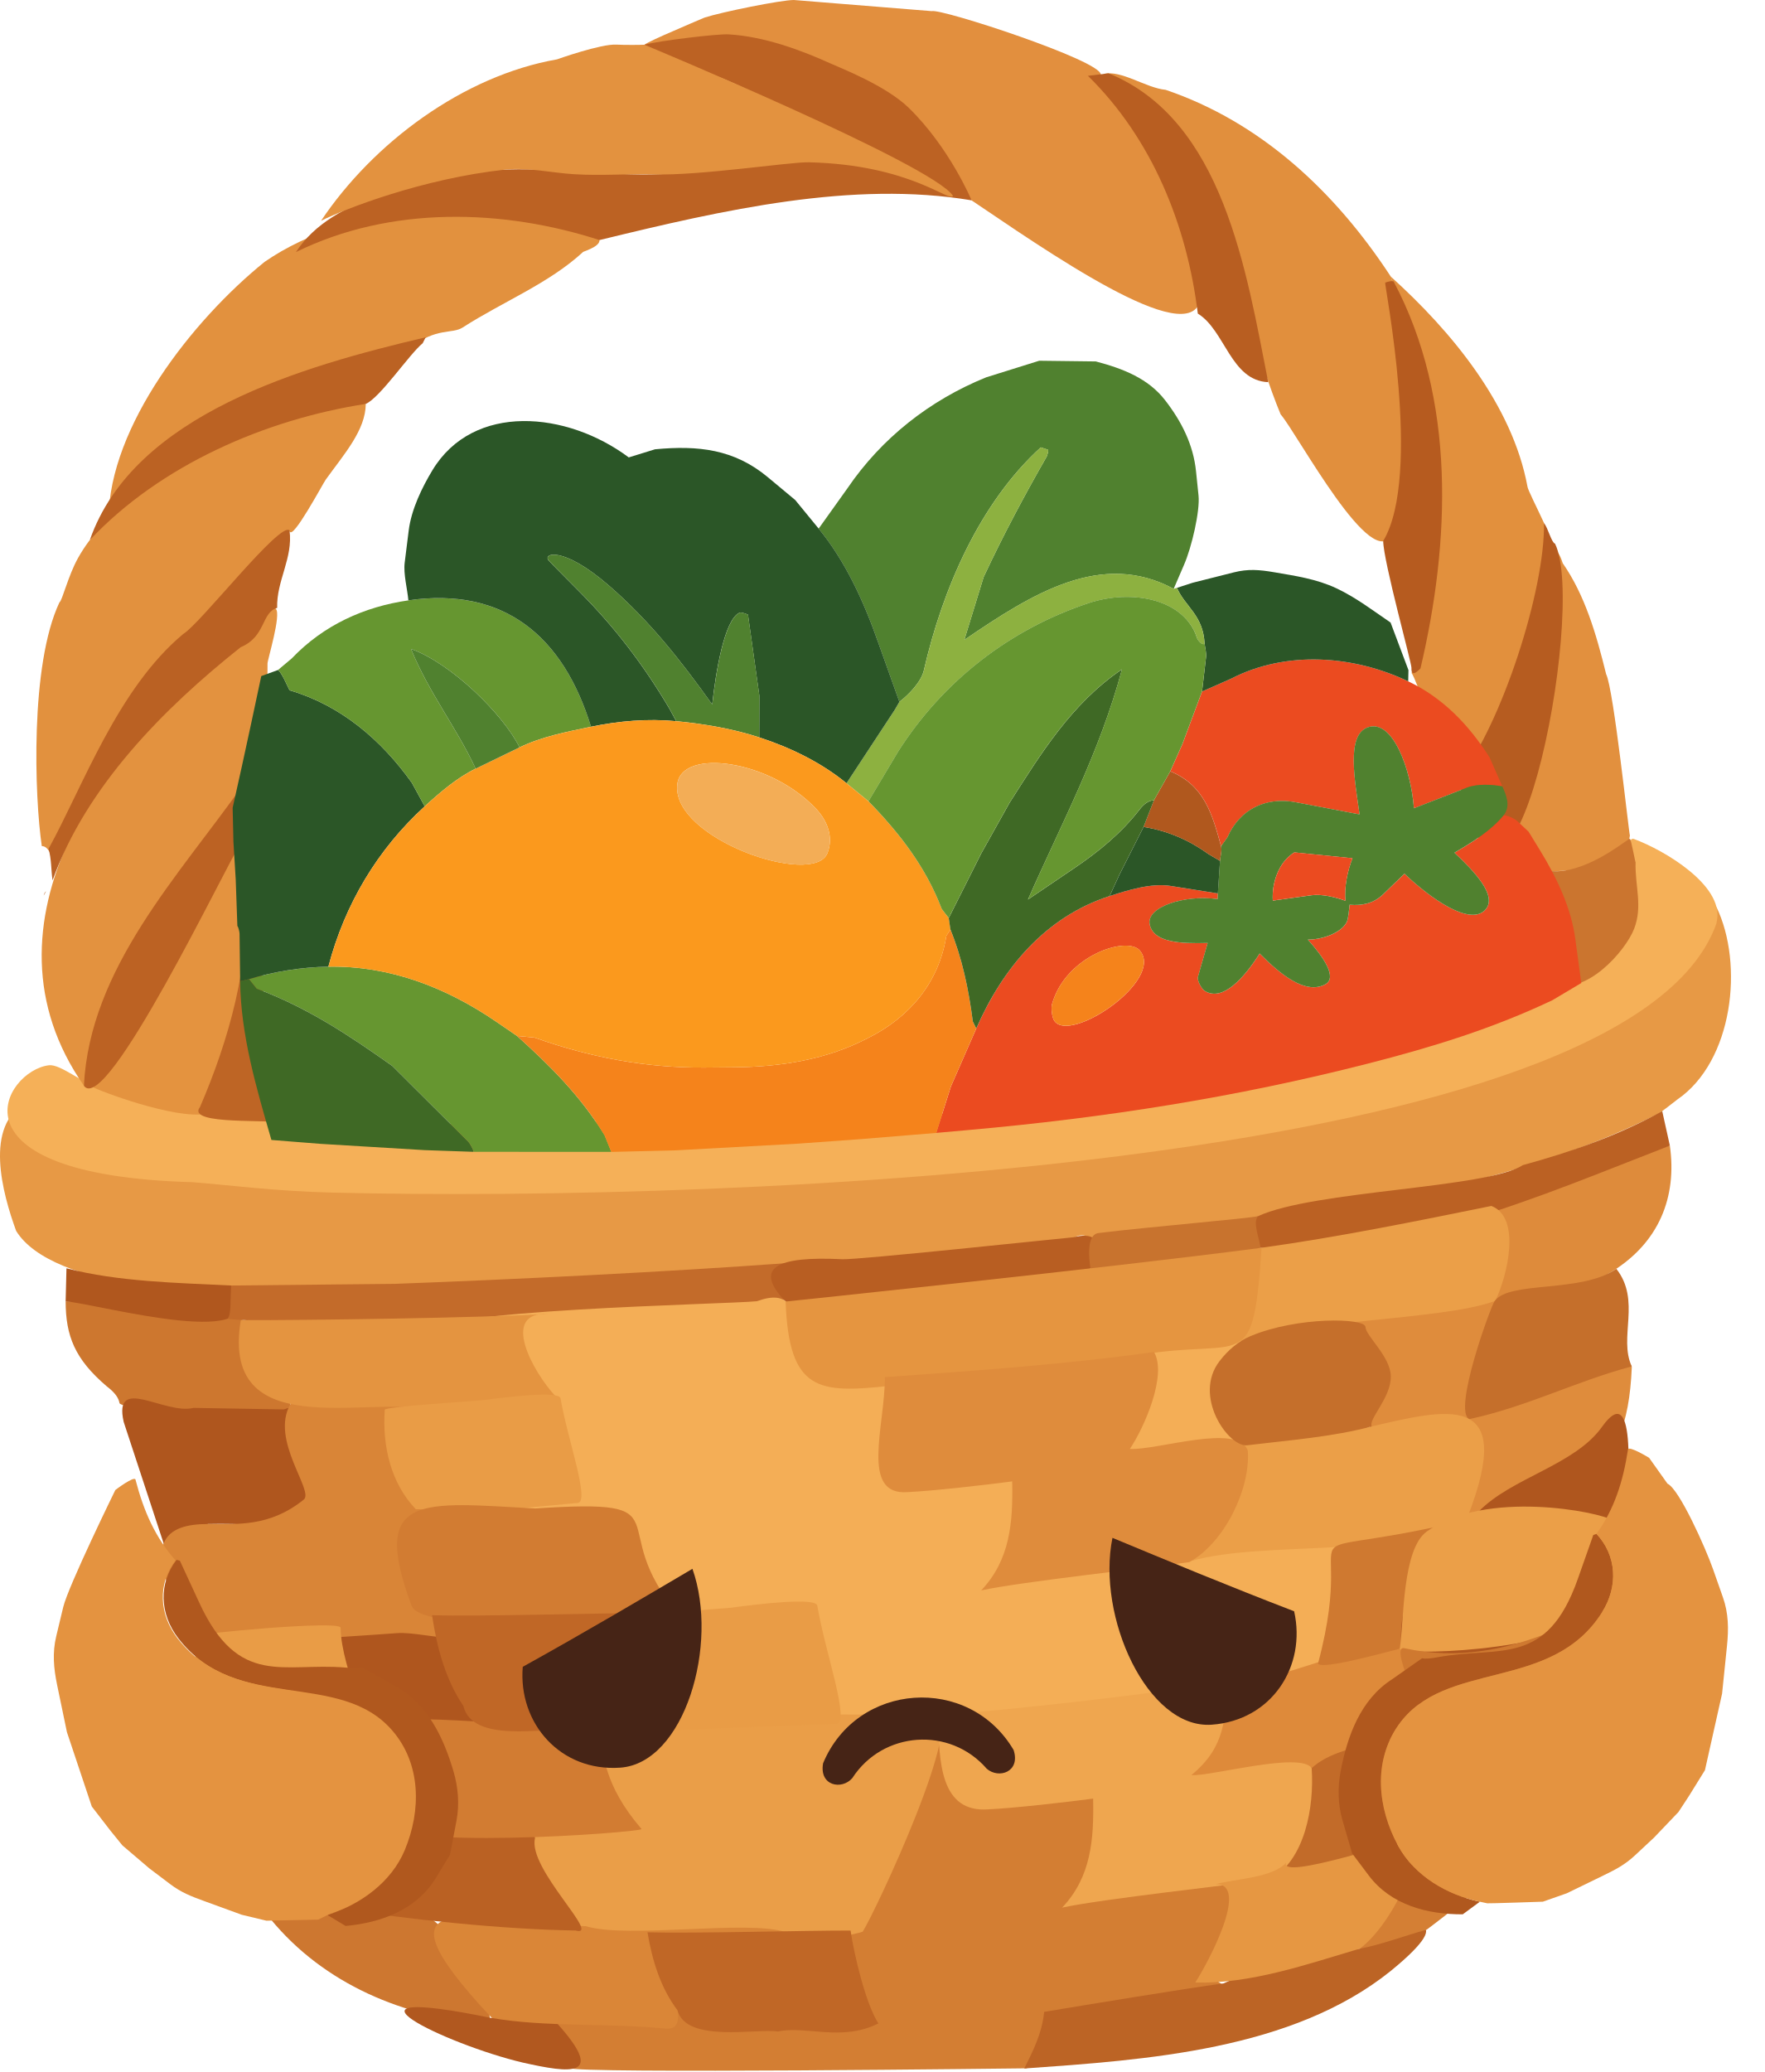
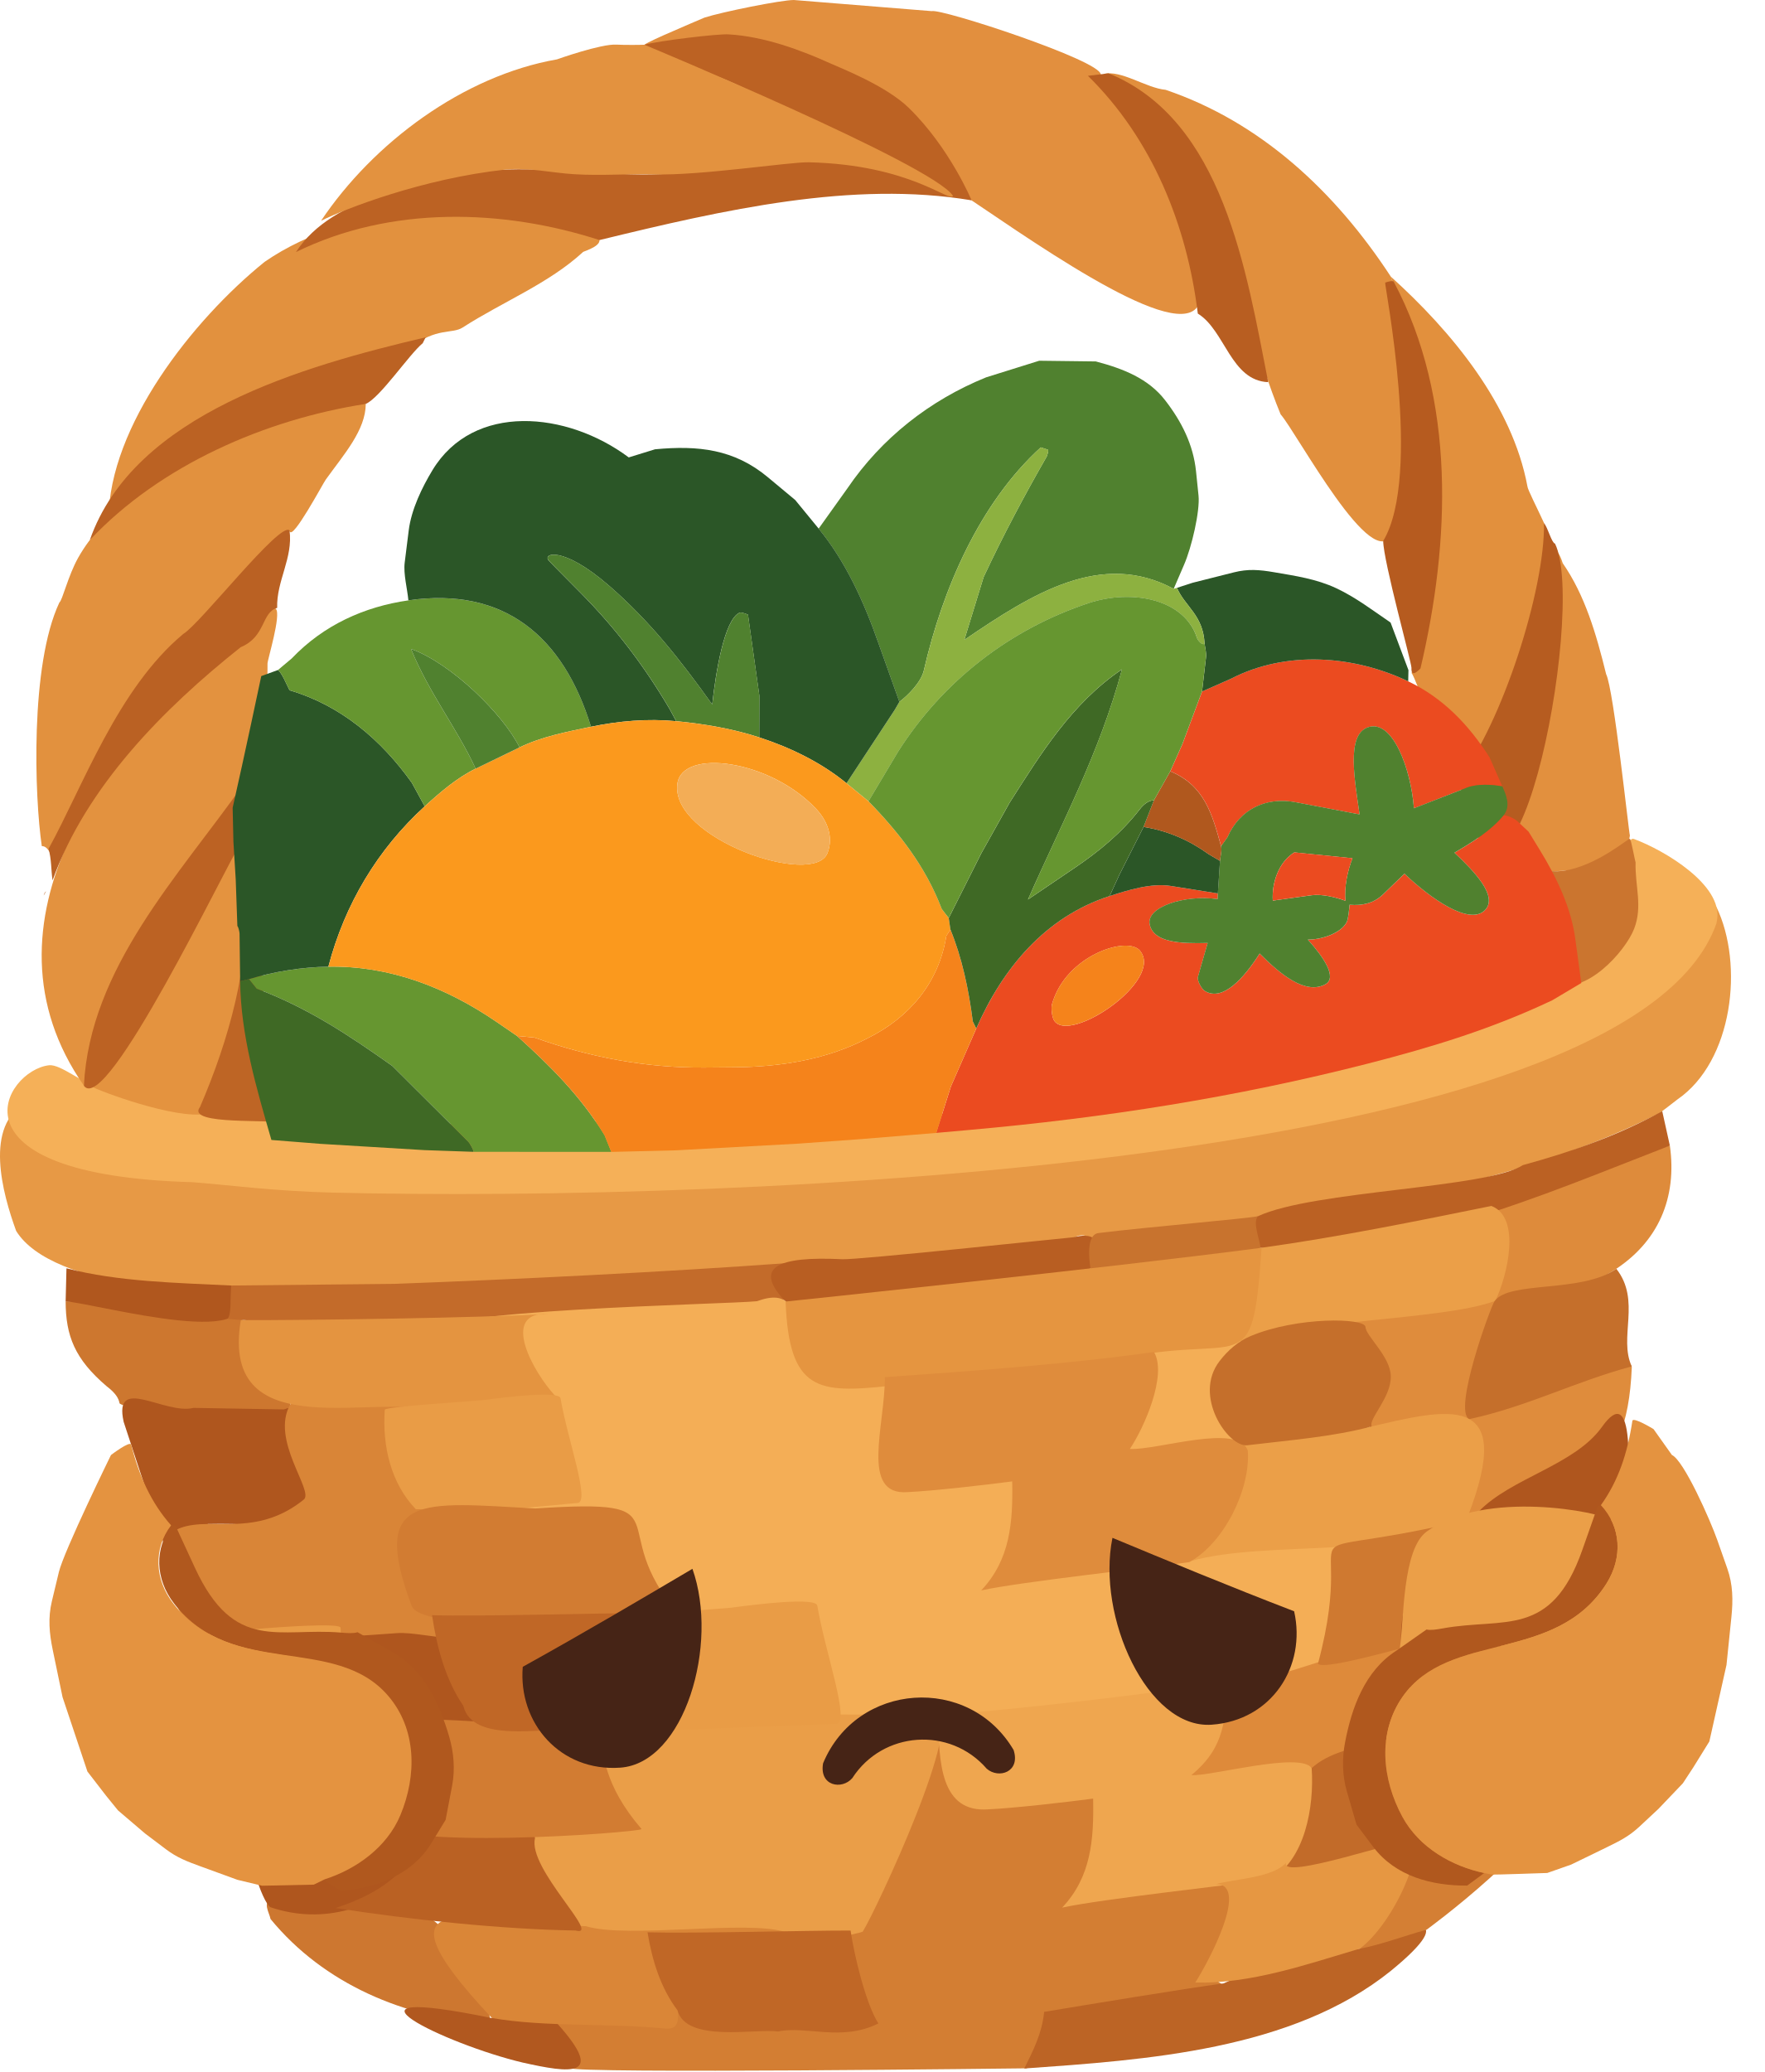
<svg xmlns="http://www.w3.org/2000/svg" width="534" height="627" viewBox="0 0 534 627" fill="none">
  <g id="cesto">
    <g id="corpo">
      <path d="M519.51 274.461C527.873 291.803 524.535 321.143 507.693 332.701C507.693 332.701 502.015 337.133 502.043 336.969C448.676 363.778 386.763 368.094 330.057 375.547C329.626 372.89 324.216 373.389 324.274 376.4C296.382 377.59 264.873 386.021 238.65 382.443C194.088 387.728 26.303 407.208 4.885 372.477C0.751 361.14 -4.956 340.518 8.012 333.593C30.159 377.292 202.634 355.213 250.716 355.05C339.227 343.357 461.02 342.916 519.49 274.461" fill="#E79945" />
      <path d="M519.5 279.449C493.632 352.834 223.994 363.883 100.618 360.891C82.989 360.459 68.717 358.531 58.185 357.735C-17.895 355.587 1.317 323.877 14.841 322.352C18.352 321.959 25.229 328.021 28.874 328.404C33.957 328.941 41.448 330.083 49.217 331.464C65.187 334.303 99.103 340.422 118.631 340.298C172.44 339.952 267.598 337.727 290.828 336.902C331.87 330.764 381.593 324.433 423.978 313.019C442.528 307.389 465.433 298.786 478.544 290.575C496.03 283.535 489.977 252.19 494.581 253.897C503.847 257.331 521.428 267.815 519.701 278.298" fill="#F5B058" />
      <path d="M286.004 518.845C315.709 522.777 345.769 527.947 325.876 574.716L366.074 568.567C366.697 571.128 371.426 569.881 373.143 569.881C376.02 580.998 360.77 595.433 369.719 600.354L369.162 602.378L317.454 610.578L310.807 625.886C310.807 625.886 173.505 627.584 172.334 625.79C169.006 624.352 172.21 619.009 169.275 614.77C167.155 616.631 166.637 614.894 167.999 612.401C176.746 607.595 191.968 613.494 202.692 611.614C202.883 607.01 207.305 607.269 209.78 611.902C226.507 613.427 246.122 614.559 262.6 611.259C258.888 603.567 256.481 595.376 255.368 586.695C250.688 584.269 277.966 513.263 285.994 518.845H286.004Z" fill="#D37E33" />
      <path d="M479.83 530.987C476.722 534.172 474.42 539.965 471.466 542.756C457.999 548.943 440.562 558.908 425.484 557.431C427.584 560.97 392.326 566.265 391.501 567.282C388.278 567.138 386.705 566.418 389.247 563.685C404.047 513.329 385.602 538.344 436.955 520.043C456.225 520.225 444.235 533.001 479.83 530.978V530.987Z" fill="#C26B29" />
      <path d="M421.014 596.353C391.108 620.447 346.958 623.315 310.011 625.943C312.706 620.486 315.335 615.479 316.035 608.803C327.909 606.827 358.842 601.715 370.304 600.19C382.331 594.704 398.014 590.292 411.538 589.668C426.836 580.604 442.749 578.638 421.004 596.353H421.014Z" fill="#BC6425" />
      <path d="M73.685 399.487C78.577 403.899 87.871 424.933 87.871 424.933C89.665 436.482 36.508 426.458 36.173 424.607C35.914 423.197 35.089 421.634 32.288 419.495C22.601 411.237 19.896 404.225 19.867 393.799C35.501 393.54 72.793 398.672 73.685 399.487Z" fill="#CD772F" />
      <path d="M505.41 346.676C507.625 362.359 502.014 375.921 488.164 384.611C473.288 393.953 449.99 397.742 449.75 394.826C449.184 388.169 450.086 380.371 450.143 378.415C451.179 376.583 452.675 365.044 455.006 363.96C464.435 359.577 491.07 349.899 505.41 346.667V346.676Z" fill="#DE8B3B" />
      <path d="M101.558 577.391C111.869 577.516 126.17 574.849 133.585 583.367C133.095 594.896 152.202 607.777 147.492 612.419C122.324 610.578 98.01 600.372 81.877 580.7C81.474 578.619 79.21 575.482 82.529 574.504C85.483 575.128 101.223 573.142 101.558 577.391Z" fill="#CD7730" />
      <path d="M475.101 538.651C468.089 557.604 431.766 583.952 431.766 583.952C425.417 585.65 417.993 588.499 411.547 589.688C415.336 580.336 427.815 569.67 425.493 557.441C442.634 553.461 459.428 547.313 475.101 538.651Z" fill="#D47F34" />
      <path d="M69.964 389.004C84.677 410.029 29.497 394.5 19.867 393.8L20.117 383.796C35.808 387.892 53.62 388.189 69.954 389.004H69.964Z" fill="#B0571E" />
      <path d="M148.864 610.684C152.038 608.334 165.303 610.012 168.584 612.247C183.69 629.042 172.43 627.315 158.215 624.15C134.822 618.635 96.091 599.836 148.854 610.684H148.864Z" fill="#B1581F" />
      <path d="M238.66 382.194L239.878 383.882C237.461 391.498 245.029 388.055 247.446 391.834C250.141 395.891 238.919 395.824 237.595 393.359C213.031 397.08 183.317 400.754 158.177 397.963C132.088 402.787 68.516 399.516 68.909 399.037C70.002 397.685 69.666 394.088 69.954 389.004L119.408 388.505C155.894 387.163 202.519 384.851 238.65 382.185L238.66 382.194Z" fill="#C36B2A" />
      <path d="M505.41 346.676C465.557 362.1 424.774 380.419 381.449 377.638C379.137 374.597 376.298 370.089 380.778 368.017C397.611 360.229 450.134 359.606 460.934 352.566C475.417 348.614 489.891 343.588 503.099 336.241L505.41 346.676Z" fill="#BB6123" />
      <path d="M324.974 374.396C335.467 371.71 332.618 381.388 328.35 386.03C299.134 387.479 265.593 399.756 238.257 394.356C227.418 383.479 235.235 380.074 254.956 381.052C259.512 381.282 318.624 374.99 324.983 374.396H324.974Z" fill="#B85E22" />
      <path d="M380.777 368.008C378.878 369.888 381.641 375.988 381.449 377.628C380.183 388.534 342.574 381.398 330.124 384.179C330.124 384.179 328.053 373.677 332.474 373.13C346.986 371.327 378.811 368.641 380.768 368.008H380.777Z" fill="#C8732E" />
      <path d="M85.953 426.488C91.372 424.464 92.792 427.514 90.212 435.648C98.029 475.328 105.107 460.231 62.866 461.18C66.338 505.887 116.032 477.227 137.028 491.586C141.872 494.895 148.24 504.419 149.353 513.215C159.376 524.206 139.052 524.139 131.292 524.561C145.689 555.849 114.085 588.077 81.838 577.133C79.268 575.397 74.299 560.453 74.29 549.173C74.654 542.498 51.126 471.961 37.429 430.267C34.226 415.87 49.85 428.214 58.569 426.037L85.943 426.498L85.953 426.488Z" fill="#AF561E" />
      <path d="M229.116 393.751C248.319 386.721 234.977 416.052 250.093 418.095C292.411 417.606 361.326 397.55 401.965 396.293C406.972 386.165 406.713 454.341 403.797 502.27C403.27 511.123 274.436 522.009 227.15 523.026C220.388 522.163 169.956 516.801 148.25 489.974C123.37 459.233 127.523 406.393 130.698 403.583C126.487 396.312 220.158 394.711 229.116 393.751Z" fill="#F4AE56" />
      <path d="M282.656 518.528C293.312 518.193 264.797 578.84 261.104 584.547C260.826 584.988 199.996 599.183 175.969 584.345C153.007 570.159 155.703 527.727 168.047 523.746C191.009 516.332 263.281 519.814 282.656 518.528Z" fill="#EA9E48" />
      <path d="M371.953 509.032C376.03 515.996 370.802 528.005 366.467 534.45C374.792 534.901 394.302 526.47 396.997 535.035C397.802 546.746 394.992 562.899 384.451 568.701C373.852 570.255 333.453 574.629 321.473 577.257C330.268 567.963 331.103 556.626 330.853 544.272C323.142 545.298 306.846 547.168 299.173 547.514C284.718 548.607 284.085 533.548 283.989 518.988C309.733 517.185 346.689 512.658 371.953 509.032Z" fill="#EFA64F" />
      <path d="M177.37 582.887C190.079 586.753 226.392 580.835 237.806 584.691C239.974 588.412 198.913 586.014 198.28 586.695C199.546 593.285 201.627 599.749 205.32 605.379C204.706 608.756 206.874 614.28 201.387 613.868C184.66 612.142 165.189 613.504 148.874 610.664C109.241 568.51 144.759 581.813 177.37 582.878V582.887Z" fill="#DA8637" />
      <path d="M205.042 608.305C199.996 601.649 197.397 593.323 195.978 584.729C209.809 585.122 244.156 584.154 257.44 584.192C258.466 591.299 261.977 606.253 265.852 612.305C254.802 617.878 243.887 612.919 235.523 614.741C228.675 613.782 207.718 618.261 205.042 608.315V608.305Z" fill="#C06726" />
      <path d="M425.484 557.431C432.764 557.086 422.088 581.976 411.538 589.678C395.529 594.416 378.581 600.373 361.767 599.931C365.69 593.831 378.313 570.294 368.078 570.121C373.661 568.577 385.199 568.241 389.247 563.695C387.453 569.171 424.246 556.415 425.484 557.431Z" fill="#E69742" />
      <path d="M434.384 502.472C436.063 508.706 438.47 514.989 442.393 520.12C428.994 527.832 406.943 525.885 396.997 535.045C393.62 529.913 365.767 537.711 360.597 537.145C371.301 528.35 370.428 519.88 371.953 509.032C385.794 511.43 435.075 484.679 434.375 502.462L434.384 502.472Z" fill="#DE8A3A" />
      <path d="M132.29 427.639C130.045 437.201 128.798 451.138 134.822 459.032C137.316 460.902 150.178 487.413 150.178 487.413C148.413 501.292 129.355 493.542 120.185 494.194C103.323 495.393 60.737 498.511 58.684 495.154C40.518 465.516 51.059 461.247 62.876 461.171C71.575 461.113 81.445 462.235 91.938 453.785C95.17 451.186 81.656 435.763 87.881 424.924C88.399 424.013 138.045 421.308 132.299 427.639H132.29Z" fill="#D98537" />
      <path d="M165.898 397.588C151.108 396.898 161.448 415.352 168.076 422.44C156.345 425.95 142.466 421.538 132.29 427.638C117.068 420.215 66.223 439.436 72.88 399.487C94.019 399.526 145.555 398.806 165.908 397.588H165.898Z" fill="#E49440" />
      <path d="M443.823 425.557C457.241 425.461 493.027 408.206 493.891 413.683C492.461 449.718 475.619 451.138 445.751 460.883C439.411 455.905 455.563 434.871 440.331 428.962C386.015 442.486 438.758 419.591 409.034 402.749C401.188 395.21 455.448 389.464 453.846 394.279C453.846 394.279 451.486 419.438 443.823 425.567V425.557Z" fill="#DF8C3C" />
      <path d="M451.39 364.929C460.474 368.401 456.273 386.002 452.58 393.646C436.054 399.794 390.312 399.228 377.497 406.767C367.887 405.185 377.986 379.364 381.833 377.58C404.872 374.386 428.38 369.6 451.39 364.929Z" fill="#EB9F48" />
      <path d="M161.927 556.251C159.635 565.459 182.386 586.378 174.195 584.182C152.096 583.846 123.513 580.844 101.568 577.382C117.356 572.193 125.537 564.778 131.014 549.777C139.474 552.405 160.163 546.871 161.937 556.251H161.927Z" fill="#BA6123" />
      <path d="M381.842 377.581C378.984 419.716 376.586 402.394 336.321 411.698C328.475 412.494 275.846 419.333 269.334 419.352C247.733 421.702 238.784 421.078 237.777 393.857C237.777 393.857 334.94 383.748 381.842 377.581Z" fill="#E59540" />
      <path d="M212.782 519.986C212.782 519.986 148.653 526.058 147.569 520.466C141.181 513.32 134.131 498.117 138.889 490.665L180.621 487.576C191.623 484.689 238.478 519.603 212.782 519.986Z" fill="#F2AA54" />
      <path d="M174.732 454.821L141.239 457.909C141.239 457.909 141.574 457.928 139.263 456.854L125.854 456.701C118.286 448.817 115.687 437.594 116.454 426.574C116.943 425.624 143.665 423.965 146.178 423.687C153.602 422.708 169.265 420.809 169.658 423.14C171.807 435.782 178.799 454.715 174.742 454.83L174.732 454.821Z" fill="#E99C46" />
      <path d="M150.696 521.291C197.521 518.221 170.56 526.058 194.193 553.489C193.282 554.554 116.809 560.328 113.231 550.765C100.378 516.361 116.435 519.478 150.696 521.291Z" fill="#D27C32" />
      <path d="M444.11 459.243C422.884 472.124 383.712 465.928 360.597 472.335C377.152 453.766 373.257 437.816 375.147 437.365C380.537 436.885 409.12 431.197 414.002 431.917C437.924 426.363 459.265 420.416 444.11 459.253V459.243Z" fill="#EB9F48" />
      <path d="M455.822 457.008C438.758 465.046 431.872 484.066 434.385 502.472C433.991 501.014 432.86 499.729 433.445 496.573C430.375 496.669 401.198 505.752 398.896 503.479C412.727 451.8 379.387 476.863 455.822 457.008Z" fill="#CF7930" />
      <path d="M410.482 427.418L410.693 421.5C410.789 423.159 412.842 425.768 410.482 427.418Z" fill="#EB9F48" />
      <path d="M425.522 484.584C416.372 517.789 450.594 546.036 480.645 530.028C482.908 527.899 504.173 404.676 484.894 431.744C476.559 443.455 457.443 447.129 447.487 457.459C431.651 473.879 423.019 484.852 425.522 484.584Z" fill="#AF561E" />
      <path d="M493.881 413.472C476.703 418.076 462.239 425.663 444.715 429.432C439.612 427.063 451.141 395.449 452.359 393.732C456.762 387.479 478.784 391.373 489.2 383.939C496.787 393.598 489.795 404.734 493.881 413.481V413.472Z" fill="#C56F2B" />
      <path d="M349.269 409.108C353.346 416.071 346.305 432.012 341.97 438.458C350.296 438.909 374.984 430.459 377.67 439.024C378.475 450.735 370.495 466.907 359.954 472.709C349.356 474.263 308.956 478.637 296.976 481.265C305.772 471.971 306.606 460.634 306.357 448.28C298.645 449.306 282.349 451.176 274.676 451.522C260.221 452.615 267.904 431.293 267.818 416.733C293.562 414.93 324.015 412.743 349.269 409.117V409.108Z" fill="#DF8C3C" />
      <g>
        <path d="M488.529 487.663C467.303 500.544 423.373 500.88 423.661 498.904C424.975 490.157 424.39 468.758 431.871 463.415C449.769 450.62 484.126 457.497 488.116 460.068C493.66 463.646 495.78 469.074 488.529 487.663Z" fill="#EB9F48" />
        <path d="M433.905 523.621C436.974 523.717 482.62 526.249 482.496 523.027C482.39 520.331 490.495 489.13 488.183 487.874C482.179 484.603 458.152 506.03 425.023 498.76C419.729 497.599 434.49 526.767 433.905 523.621Z" fill="#CF7930" />
        <path d="M66.827 520.581C63.595 515.91 57.466 500.333 58.674 495.153C59.307 494.3 103.074 490.214 103.093 492.573C103.208 505.397 114.382 526.316 110.354 525.779" fill="#E99C46" />
        <path d="M415.153 431.648C403.241 434.842 390.206 435.801 377.497 437.346C371.876 438.027 360.875 422.507 369.152 411.832C371.665 408.59 374.763 405.885 378.494 404.312C392.661 398.366 413.158 398.778 413.273 401.54C413.389 404.303 420.784 410.393 420.947 416.398C421.119 422.901 414.098 429.375 415.163 431.648H415.153Z" fill="#C56F2B" />
        <path d="M162.052 456.471C208.878 453.402 181.916 461.238 205.55 488.67C204.638 489.734 128.165 495.509 124.587 485.946C111.735 451.541 127.791 454.658 162.052 456.471Z" fill="#D27C32" />
        <path d="M140.231 516.197C134.956 508.457 132.251 498.77 130.764 488.766C145.209 489.226 181.081 488.094 194.96 488.142C196.025 496.41 199.699 513.809 203.746 520.849C192.208 527.333 180.813 521.559 172.065 523.679C164.91 522.557 143.022 527.774 140.231 516.197Z" fill="#C06726" />
        <path d="M253.028 521.626L198.528 523.746C190.088 514.855 187.191 502.203 188.054 489.773C188.601 488.708 218.393 486.838 221.193 486.512C229.461 485.409 246.927 483.27 247.369 485.888C249.766 500.141 257.564 521.502 253.037 521.626H253.028Z" fill="#E99C46" />
      </g>
    </g>
    <g id="rosto">
      <g id="boca" transform="translate(277.0 518.0) rotate(-4.0) scale(1.7)">
        <path d="M-17 8C-10-6 10-6 17 8C18 12 14 13 12 11C6 3-6 3-12 11C-14 13-18 12-17 8Z" fill="#462416" />
      </g>
      <g id="olho-esq" transform="translate(185.0 496.0) rotate(-4.0) scale(1.3 1.3)">
        <path d="M-21 5C-6-2 8-9 20-15C25 3 15 30 0 30C-14 30-23 18-21 5Z" fill="#462416" />
      </g>
      <g id="olho-dir" transform="translate(364.0 483.0) rotate(-4.0) scale(-1.3 1.3)">
        <path d="M-21 5C-6-2 8-9 20-15C25 3 15 30 0 30C-14 30-23 18-21 5Z" fill="#462416" />
      </g>
    </g>
    <g id="alca">
      <path d="M333.146 22.521C340.474 32.151 369.421 83.686 362.285 93.009C354.362 103.368 308.927 70.421 289.092 57.29C263.646 37.474 196.371 15.001 195.325 13.562C194.193 13.812 197.099 12.316 201.109 10.551C206.432 8.201 213.204 5.333 213.204 5.333C218.527 3.606 236.434 0 240.271 0L281.975 3.367C284.968 2.523 333.127 18.329 333.146 22.511V22.521Z" fill="#E28F3E" />
      <path d="M180.161 70.805C183.633 73.442 179.317 75.15 176.516 76.214C166.08 85.835 152.249 91.244 140.039 99.1C136.788 101.191 132.069 98.965 124.137 105.277C88.082 110.485 54.761 132.545 32.864 156.927C33.065 129.054 58.204 96.903 80.092 79.236C106.651 60.906 148.058 59.429 180.161 70.805Z" fill="#E2913E" />
      <path d="M420.937 83.686C422.683 86.065 428.783 139.816 421.445 161.32C415.71 174.585 392.604 131.107 387.597 125.38C373.133 90.314 370.399 44.687 333.98 22.396C339.304 21.044 346.852 26.636 352.799 27.182C381.516 36.937 404.056 57.875 420.937 83.686Z" fill="#E18F3D" />
      <path d="M110.708 122.225C110.66 130.176 104.119 137.447 98.604 145.12C97.702 146.377 88.542 163.584 87.679 160.773C87.65 160.697 81.176 167.727 77.522 171.717C70.098 179.813 61.744 188.579 54.147 195.984C36.892 213.815 25.066 235.06 17.632 258.617C15.273 260.66 15.196 255.979 12.654 256.046C10.458 241.285 9.038 201.202 17.987 182.287C18.869 181.741 20.596 174.25 23.646 168.802C27.483 161.944 32.969 156.62 36.46 153.455C56.9 134.915 89.281 118.571 110.708 122.215V122.225Z" fill="#E2913E" />
      <path d="M294.06 60.618C258.13 54.585 219.16 63.448 181.446 72.646C152.278 63.218 118.247 62.163 89.569 76.281C100.618 59.17 128.645 54.902 148.058 51.622C178.194 48.782 217.376 62.815 240.587 35.796C225.078 24.9 208.005 18.502 188.985 15.989C190.769 14.08 193.052 14.071 195.037 13.534C199.507 12.325 217.155 10.205 220.493 10.397C231.322 11.021 242.573 15.222 251.1 19.087C254.553 20.651 268.182 25.907 275.136 32.717C287.49 44.812 294.051 60.599 294.051 60.599L294.06 60.618Z" fill="#BC6223" />
      <path d="M441.636 235.463C438.183 233.228 428.495 204.866 427.248 203.715C434.087 163.104 435.142 122.628 420.927 83.686C439.41 100.337 457.721 122.561 462.296 147.163C462.315 148.046 465.212 153.657 467.331 158.289C468.051 159.853 468.674 181.587 463.485 201.039C459.025 217.757 448.964 232.902 441.645 235.463H441.636Z" fill="#E2903D" />
      <path d="M493.315 252.814C491.665 267 449.021 266.156 450.661 256.89C461.49 243.683 465.154 146.165 472.981 170.422C479.676 180.072 483.1 191.706 486.121 204.002C488.404 208.462 493.056 252.689 493.315 252.814Z" fill="#E2903E" />
      <path d="M335.505 22.185C370.274 36.304 377.228 82.142 383.847 115.645C372.481 115.175 370.821 99.982 362.534 94.889C359.273 68.167 348.694 41.982 329.28 22.943L335.515 22.185H335.505Z" fill="#B85E21" />
      <path d="M470.65 164.504C480.606 184.695 456.426 306.162 441.626 235.463C454.498 219.186 467.638 178.489 467.312 158.289C468.549 159.776 469.557 164.159 470.64 164.504H470.65Z" fill="#B65C20" />
      <path d="M80.965 200.808C81.56 253.456 35.204 273.522 25.401 328.548C-8.783 279.545 31.952 224.183 72.745 192.703C73.656 191.994 81.579 182.182 83.497 184.234C85.185 186.037 80.955 199.629 80.965 200.808Z" fill="#E3923F" />
      <path d="M74.951 255.547C77.781 262.233 74.107 307.975 64.017 336.596C56.42 339.732 32.979 331.253 28.221 329.047C41.793 303.85 71.335 253.581 74.145 254.233C74.289 254.272 74.778 255.145 74.951 255.547Z" fill="#E4933F" />
      <path d="M72.774 255.317C68.544 261.628 32.144 338.025 25.392 328.558C27.195 292.897 54.099 265.072 73.618 237.419C76.255 239.836 76.85 253.427 73.148 254.866C73.119 254.876 73.004 254.962 72.774 255.317Z" fill="#BC6223" />
      <path d="M84.734 339.991C83.804 338.37 56.027 340.806 60.535 334.984C69.139 315.053 76.044 291.189 74.241 269.042C78.644 264.649 80.044 324.146 84.734 339.981V339.991Z" fill="#BE6525" />
      <path d="M495.032 260.947C494.849 268.247 497.238 274.184 494.6 281.042C491.962 287.9 479.724 301.587 470.247 297.539C460.349 293.309 450.891 270.203 450.613 260.314C454.085 258.578 464.214 264.621 473 263.518C483.33 262.213 493.497 253.044 493.324 253.869C493.622 253.725 494.888 260.784 495.041 260.947H495.032Z" fill="#CB752F" />
      <path d="M127.935 103.867C123.887 107.157 115.082 120.316 110.708 122.225C80.39 126.915 48.517 140.717 27.185 163.42C40.537 125.179 92.024 110.725 128.827 102.073L127.935 103.867Z" fill="#BB6223" />
      <path d="M419.249 85.528C419.872 85.269 421.599 84.818 421.819 85.221C440.734 120.786 438.94 164.044 429.924 202.285C427.497 204.76 427.143 203.561 427.2 202.094C427.258 200.626 418.702 169.876 418.645 163.708C430.576 143.873 418.884 85.681 419.249 85.528Z" fill="#B65B1F" />
      <path d="M87.631 160.495C88.753 168.859 83.631 175.784 83.89 183.956C79.085 185.28 80.524 192.646 72.841 195.85C49.457 214.428 26.12 238.014 15.905 266.395C15.435 263.221 15.608 259.998 14.687 256.861C25.008 238.215 35.52 208.472 55.451 191.85C60.631 188.771 84.763 157.723 87.621 160.495H87.631Z" fill="#BA6123" />
      <path d="M195.047 13.543C195.047 13.543 282.311 49.752 288.44 59.266C287.375 61.405 275.625 49.867 244.865 49.109C239.12 48.965 211.995 53.204 197.761 52.773C190.213 52.543 182.319 53.224 173.85 52.725C167.03 52.322 159.712 50.576 152.892 51.325C127.906 54.058 104.608 63.132 97.175 66.805C112.943 43.277 140.126 22.953 168.574 17.965C168.574 17.965 181.974 13.188 186.625 13.505C189.091 13.668 195.047 13.553 195.047 13.553V13.543Z" fill="#E3923F" />
    </g>
    <g id="frutas">
      <g>
        <path d="M156.47 313.471C166.416 322.391 175.845 331.781 182.99 343.559L185.014 348.566L143.329 348.547C143.368 348.029 142.322 346.063 141.708 345.449L118.756 322.573C105.548 313.212 92.859 304.81 77.704 299.189L75.383 296.283C82.941 294.01 91.382 292.657 99.39 292.513C117.749 292.187 134.812 298.642 150.245 309.203L156.479 313.471H156.47Z" fill="#669630" />
        <path d="M75.373 296.283L77.695 299.189C92.849 304.81 105.539 313.212 118.746 322.573L141.699 345.449C142.313 346.063 143.358 348.039 143.32 348.547L128.559 348.039L96.935 346.13L82.145 344.96C77.57 329.134 72.889 313.327 72.678 296.935L75.364 296.273L75.373 296.283Z" fill="#3F6925" />
      </g>
      <path d="M84.15 202.737C85.416 203.83 86.605 206.871 87.641 208.885C103.083 213.402 115.399 223.867 124.674 236.921L128.539 243.999C114.315 256.986 104.349 273.58 99.381 292.513C91.372 292.657 82.931 294 75.373 296.283L72.688 296.945L72.505 282.509C72.505 281.991 72.064 280.217 71.844 280.255L71.345 266.117L70.645 254.675L70.415 244.441C73.935 228.96 79.076 204.588 79.076 204.588L84.159 202.737H84.15Z" fill="#2B5627" />
      <path d="M178.885 219.915C171.567 221.44 163.989 222.888 157.247 226.159C152.364 216.232 136.673 200.77 124.395 196.368C129.863 209.748 138.255 220.27 143.962 232.595C138.342 235.319 133.124 239.817 128.539 243.999L124.674 236.921C115.399 223.867 103.083 213.402 87.641 208.885C86.595 206.87 85.415 203.83 84.149 202.736L88.302 199.245C97.961 189.116 110.296 183.582 123.609 181.673C152.71 177.511 170.492 192.646 178.885 219.915Z" fill="#669630" />
      <g id="tomate">
        <path d="M462.641 251.663L466.056 257.226C471.207 265.638 475.571 274.759 476.808 284.265L478.602 297.472L469.854 302.671C451.813 311.246 433.493 316.866 413.964 321.864C374.14 332.05 334.297 338.284 293.38 341.929L283.366 342.821L287.807 328.769L295.49 311.226C303.47 293.003 316.409 277.426 335.841 271.153C341.222 269.417 348.387 267.125 354.43 268.103L368.606 270.357L368.539 272.074C358.343 270.673 346.91 274.539 347.975 279.709C349.116 285.253 357.298 285.598 365.527 285.358L362.582 295.602C362.266 296.715 363.695 299.275 364.673 299.88C370.093 303.208 376.548 295.938 381.257 288.543C387.636 294.959 395.175 301.079 401.121 297.875C404.872 295.861 400.565 289.578 395.827 284.332C399.865 284.38 405.84 282.5 407.605 279.037C408.114 278.04 408.372 274.827 408.478 273.791C412.363 274.136 415.844 273.311 418.587 270.664L425.091 264.391C432.821 271.757 445.022 280.476 449.626 275.239C453.242 271.124 446.441 263.873 440.216 258.041C445.827 254.752 451.295 251.327 455.083 246.733C456.215 246.666 458.421 247.731 459.236 248.488L462.651 251.673L462.641 251.663ZM345.02 287.67C341.232 283.104 322.586 289.041 318.404 303.86C318.078 305.021 318.404 307.774 319.018 308.781C323.574 316.166 352.483 296.667 345.02 287.679V287.67Z" fill="#EB4B20" />
        <path d="M426.203 206.17C436.773 211.196 444.552 219.349 450.834 229.18L454.709 237.976C451.525 237.391 447.132 237.141 444.005 238.359L427.949 244.604C427.105 232.998 421.513 217.287 413.888 220.145C407.452 222.553 410.051 236.173 411.499 246.455L392.134 242.772C383.175 241.064 375.205 244.901 371.512 253.38L369.594 256.075C366.937 246.503 364.606 237.669 354.209 233.391L357.854 225.219L363.82 209.249L372.596 205.374C389.381 196.732 409.686 198.315 426.213 206.17H426.203Z" fill="#EB4B20" />
        <path d="M420.88 188.388L426.289 202.784L426.213 206.17C409.686 198.315 389.381 196.732 372.596 205.374L363.82 209.249L365.047 198.698C365.153 197.806 364.75 195.668 364.587 194.814C364.184 186.095 358.688 183.611 356.223 177.885L360.961 176.35L373.43 173.204C377.766 172.111 381.142 172.389 385.717 173.175C392.105 174.278 398.388 175.17 404.44 178C410.319 180.753 415.528 184.743 420.889 188.397L420.88 188.388Z" fill="#2B5627" />
        <path d="M454.709 237.966C455.822 240.479 457.366 243.942 455.074 246.723C451.285 251.318 445.808 254.742 440.207 258.032C446.432 263.863 453.232 271.115 449.616 275.229C445.012 280.466 432.812 271.757 425.081 264.381L418.578 270.654C415.835 273.302 412.353 274.126 408.468 273.781C408.363 274.817 408.104 278.03 407.595 279.028C405.821 282.481 399.846 284.37 395.817 284.322C400.555 289.578 404.862 295.851 401.112 297.865C395.165 301.069 387.616 294.959 381.248 288.533C376.548 295.928 370.083 303.198 364.664 299.87C363.685 299.266 362.256 296.714 362.573 295.592L365.517 285.348C357.297 285.588 349.116 285.243 347.965 279.699C346.9 274.529 358.324 270.664 368.529 272.064L368.596 270.347L369.249 260.487C369.316 259.413 369.901 257.226 369.584 256.056L371.503 253.361C375.186 244.882 383.166 241.045 392.124 242.752L411.49 246.436C410.041 236.153 407.442 222.534 413.878 220.126C421.513 217.268 427.095 232.979 427.939 244.584L443.995 238.34C447.122 237.122 451.515 237.372 454.7 237.957L454.709 237.966ZM407.202 272.573C406.828 268.496 407.816 263.547 409.351 259.71L391.75 257.945C386.964 260.88 384.902 267.192 385.228 272.534L396.997 270.904C400.009 270.482 404.191 271.47 407.193 272.582L407.202 272.573Z" fill="#50812F" />
        <path d="M346.114 250.224C353.403 251.375 359.974 254.253 365.844 258.502L369.258 260.497L368.606 270.357L354.43 268.103C348.387 267.124 341.222 269.417 335.841 271.153L338.795 264.727L346.123 250.224H346.114Z" fill="#2B5627" />
        <path d="M345.02 287.67C352.473 296.657 323.564 316.157 319.018 308.771C318.394 307.764 318.078 305.011 318.404 303.851C322.586 289.032 341.232 283.095 345.02 287.66V287.67Z" fill="#F5831B" />
        <path d="M369.584 256.075C369.91 257.245 369.325 259.432 369.248 260.506L365.834 258.511C359.964 254.272 353.384 251.385 346.104 250.234L349.231 242.206L354.19 233.401C364.587 237.678 366.918 246.503 369.574 256.085L369.584 256.075Z" fill="#B0581E" />
        <path d="M407.202 272.572C404.2 271.469 400.018 270.482 397.006 270.894L385.238 272.525C384.912 267.182 386.974 260.88 391.76 257.936L409.36 259.701C407.826 263.528 406.838 268.486 407.212 272.563L407.202 272.572Z" fill="#EB4B20" />
      </g>
      <g>
        <path d="M355.225 178.182C333.328 166.432 312.428 179.64 291.864 193.644L297.705 174.633C303.594 162.068 309.886 150.213 316.802 138.157C316.965 137.725 317.512 136.19 317.109 136.066L314.999 135.385C296.506 152.218 285.274 178.23 279.615 202.871C278.791 206.487 274.685 210.534 272.201 212.386L265.804 194.459C261.42 181.971 255.876 169.847 247.771 159.968L256.471 147.787C266.811 132.594 281.371 121.122 298.463 114.187L314.538 109.161L331.659 109.372C340.032 111.578 347.562 114.561 352.626 121.093C357.69 127.615 361.182 134.646 361.997 142.636L362.755 149.993C363.225 154.549 360.721 165.569 358.324 171.008L355.225 178.201V178.182Z" fill="#50812F" />
        <path d="M355.225 178.182L356.213 177.875C358.678 183.611 364.165 186.085 364.577 194.804C363.896 195.389 362.515 193.778 362.285 193.049C358.621 181.414 342.795 178.115 329.501 182.517C305.532 190.45 285.418 206.18 271.904 227.348L262.868 242.484L256.212 237.017L270.791 214.831L272.211 212.376C274.695 210.525 278.79 206.477 279.625 202.861C285.284 178.22 296.516 152.199 315.008 135.375L317.118 136.056C317.521 136.19 316.974 137.725 316.811 138.147C309.896 150.213 303.604 162.059 297.715 174.624L291.873 193.634C312.438 179.621 333.337 166.413 355.235 178.172L355.225 178.182Z" fill="#8DB140" />
        <path d="M247.781 159.958C255.886 169.838 261.43 181.961 265.813 194.449L272.211 212.376L270.791 214.831L256.212 237.017C248.549 230.725 239.274 226.217 229.788 223.128L229.826 210.515L226.383 185.99C225.663 185.702 224.33 185.194 223.822 185.414C219.256 187.457 216.628 203.341 215.563 213.191C205.828 199.562 196.476 187.755 184.295 177.194C170.138 164.917 163.971 167.478 166.177 169.742L168.431 172.053L175.595 179.276C186.232 189.989 195.018 201.547 202.653 214.534L204.658 218.227C196.064 217.402 187.288 218.16 178.876 219.905C170.483 192.637 152.7 177.501 123.6 181.664C123.293 178.201 122.056 173.693 122.487 170.25L123.705 160.505C124.501 154.165 127.715 147.528 130.889 142.281C143.272 121.794 171.577 124.422 190.299 138.416L198.251 135.96C211.334 134.723 222.22 135.931 232.377 144.391L240.684 151.307L247.772 159.949L247.781 159.958Z" fill="#2B5627" />
        <path d="M229.797 223.128C221.769 220.51 213.079 219.032 204.677 218.227L202.672 214.534C195.037 201.547 186.242 189.999 175.614 179.276L168.45 172.053L166.196 169.742C163.99 167.478 170.157 164.917 184.314 177.194C196.495 187.754 205.847 199.571 215.582 213.191C216.647 203.341 219.275 187.457 223.841 185.414C224.349 185.184 225.682 185.692 226.402 185.99L229.845 210.515L229.807 223.128H229.797Z" fill="#50812F" />
      </g>
      <g id="laranja">
        <path d="M295.48 311.236L287.797 328.779L283.356 342.83L260.557 344.701L241.614 346.072L204.572 348.096L185.014 348.576L182.991 343.569C175.845 331.781 166.416 322.4 156.47 313.48L161.755 313.969C178.492 319.955 195.584 323.197 213.281 323.043L222.258 322.966C236.32 322.842 250.179 320.636 262.552 314.2C275.29 307.888 284.172 297.328 286.416 283.219L287.653 281.281C291.164 289.828 293.207 299.438 294.435 309.107L295.48 311.245V311.236Z" fill="#F5831B" />
        <path d="M204.677 218.236C213.079 219.042 221.779 220.519 229.797 223.138C239.274 226.226 248.558 230.734 256.222 237.026L262.878 242.493C272.134 251.998 280.172 262.242 285.054 275.085L287.164 277.819L287.663 281.281L286.426 283.219C284.181 297.328 275.299 307.888 262.562 314.2C250.189 320.635 236.329 322.851 222.268 322.966L213.29 323.043C195.584 323.196 178.492 319.945 161.764 313.969L156.479 313.48L150.245 309.212C134.812 298.652 117.749 292.197 99.391 292.523C104.359 273.589 114.325 256.996 128.549 244.009C133.124 239.827 138.351 235.328 143.972 232.604L157.256 226.168C163.999 222.898 171.586 221.449 178.895 219.924C187.316 218.169 196.083 217.421 204.677 218.246V218.236ZM250.457 258.127C252.328 253.284 250.419 248.411 247.052 244.814C233.03 229.823 206.442 226.408 205.013 237.17C202.807 253.706 246.391 268.678 250.457 258.118V258.127Z" fill="#FB991D" />
        <path d="M250.458 258.128C246.381 268.688 202.807 253.715 205.013 237.18C206.442 226.418 233.03 229.833 247.053 244.824C250.419 248.421 252.328 253.293 250.458 258.137V258.128Z" fill="#F3AD56" />
      </g>
      <path d="M157.247 226.159L143.962 232.595C138.265 220.279 129.873 209.757 124.396 196.367C136.663 200.77 152.355 216.232 157.247 226.159Z" fill="#50812F" />
      <g>
        <path d="M349.241 242.196L346.114 250.224L338.786 264.726L335.832 271.153C316.399 277.426 303.46 293.012 295.48 311.226L294.435 309.087C293.207 299.419 291.164 289.808 287.653 281.262L287.155 277.8L296.995 258.243L305.57 242.915C314.922 228.269 324.322 212.836 339.591 202.544C332.753 227.972 321.368 248.977 311.124 272.208L325.271 262.626C332.676 257.609 339.448 252.046 344.953 244.92C346.066 243.481 347.591 242.177 349.25 242.196H349.241Z" fill="#3F6925" />
        <path d="M364.577 194.804C364.74 195.658 365.143 197.797 365.038 198.689L363.81 209.239L357.844 225.209L354.199 233.381L349.24 242.186C347.581 242.167 346.056 243.471 344.943 244.91C339.448 252.037 332.676 257.6 325.262 262.616L311.114 272.198C321.358 248.977 332.743 227.962 339.582 202.535C324.303 212.826 314.912 228.259 305.561 242.906L296.986 258.233L287.145 277.79L285.035 275.056C280.153 262.213 272.115 251.97 262.859 242.464L271.894 227.329C285.409 206.16 305.522 190.44 329.492 182.498C342.785 178.096 358.611 181.385 362.275 193.03C362.506 193.759 363.877 195.37 364.568 194.785L364.577 194.804Z" fill="#669630" />
      </g>
      <path d="M13.23 270.961C13.268 270.577 13.642 269.896 13.949 269.704L13.23 270.961Z" fill="#BC6425" />
    </g>
-     <g id="braco-esq" transform="rotate(-12 97.0 451.0)">
-       <path d="M72.343 577.132L77.033 581.506C87.564 582.762 98.902 581.257 106.68 573.065L112.406 567.032L116.483 557.326C118.468 552.607 119.063 547.427 118.708 542.698C117.931 532.081 115.284 520.513 106.412 513.291L98.134 505.934C96.964 506.107 95.055 505.57 93.262 505.023C75.22 499.546 60.353 504.342 54.061 476.67L50.944 462.954L50.014 462.504C43.213 468.287 41.563 477.428 45.621 485.878C58.08 511.852 91.343 505.339 102.997 526.988C109.308 538.699 106.364 552.444 98.863 563.1C92.753 571.79 82.174 576.221 72.333 577.123L72.343 577.132Z" fill="#B0581E" />
-       <g>
-         <path d="M69.328 577.895L72.908 577.003C82.741 576.022 93.284 571.506 99.324 562.767C106.738 552.051 109.572 538.283 103.167 526.623C91.339 505.069 58.129 511.85 45.461 485.977C41.336 477.56 42.902 468.397 49.666 462.568C45.17 454.614 43.346 446.102 42.911 436.178C42.853 434.864 36.288 437.977 36.288 437.977C36.288 437.977 16.312 463.45 13.501 469.343L9.606 477.509C7.361 482.207 6.813 486.864 6.788 492.063L6.723 506.595L9.406 530.179L13.406 538.501L16.018 543.612L22.561 552.125L27.712 558.069C30.52 561.307 33.161 563.003 36.834 565.304L47.005 571.668L53.928 574.969L69.328 577.905L69.328 577.895Z" fill="#E49340" />
+     <g id="braco-esq" transform="translate(46 452)" data-pivo="46 452">
+       <g transform="rotate(-12)" class="giro">
+         <g transform="scale(1 1) translate(-46 -452)">
+           <g>
+             <path d="M72.343 577.132L77.033 581.506C87.564 582.762 98.902 581.257 106.68 573.065L112.406 567.032L116.483 557.326C118.468 552.607 119.063 547.427 118.708 542.698C117.931 532.081 115.284 520.513 106.412 513.291L98.134 505.934C96.964 506.107 95.055 505.57 93.262 505.023C75.22 499.546 60.353 504.342 54.061 476.67L50.944 462.954L50.014 462.504C43.213 468.287 41.563 477.428 45.621 485.878C58.08 511.852 91.343 505.339 102.997 526.988C109.308 538.699 106.364 552.444 98.863 563.1C92.753 571.79 82.174 576.221 72.333 577.123L72.343 577.132Z" fill="#B0581E" />
+             <g>
+               <path d="M69.328 577.895L72.908 577.003C82.741 576.022 93.284 571.506 99.324 562.767C106.738 552.051 109.572 538.283 103.167 526.623C91.339 505.069 58.129 511.85 45.461 485.977C41.336 477.56 42.902 468.397 49.666 462.568C45.17 454.614 43.346 446.102 42.911 436.178C42.853 434.864 36.288 437.977 36.288 437.977C36.288 437.977 16.312 463.45 13.501 469.343L9.606 477.509C7.361 482.207 6.813 486.864 6.788 492.063L6.723 506.595L9.406 530.179L13.406 538.501L16.018 543.612L22.561 552.125L27.712 558.069C30.52 561.307 33.161 563.003 36.834 565.304L47.005 571.668L53.928 574.969L69.328 577.905L69.328 577.895Z" fill="#E49340" />
+             </g>
+           </g>
+         </g>
      </g>
    </g>
-     <g id="braco-dir" transform="rotate(12 448.0 444.0)">
-       <path d="M475.225 572.634L470.967 577.429C460.598 579.674 449.175 579.252 440.657 571.818L434.385 566.351L429.407 557.076C426.98 552.559 425.906 547.465 425.81 542.727C425.589 532.081 427.124 520.321 435.277 512.284L442.825 504.179C444.005 504.236 445.856 503.527 447.583 502.817C465.02 495.661 480.28 499.028 483.934 470.887L485.747 456.94L486.63 456.403C493.948 461.516 496.451 470.465 493.21 479.26C483.253 506.289 449.53 502.951 439.967 525.606C434.797 537.864 439.027 551.264 447.496 561.172C454.402 569.238 465.356 572.653 475.235 572.624L475.225 572.634Z" fill="#B0581E" />
-       <g>
-         <path d="M477.575 572.624H475.225C465.346 572.663 454.392 569.248 447.486 561.172C439.017 551.273 434.787 537.864 439.957 525.606C449.52 502.961 483.244 506.299 493.2 479.26C496.442 470.465 493.938 461.516 486.62 456.404C490.284 448.03 491.224 439.379 490.639 429.461C490.562 428.147 497.42 430.574 497.42 430.574L504.489 437.077C508.345 437.921 519.903 453.862 523.298 459.434L528.007 467.156C530.722 471.597 531.748 476.181 532.304 481.342L533.858 495.786L533.599 519.525L530.472 528.215L528.391 533.567L522.751 542.708L518.243 549.144C515.778 552.655 513.323 554.611 509.908 557.278L500.441 564.654L493.89 568.644C493.89 568.644 477.949 572.615 477.575 572.615V572.624Z" fill="#E49340" />
+     <g id="braco-dir" transform="translate(490 446)" data-pivo="490 446">
+       <g transform="rotate(12)" class="giro">
+         <g transform="scale(1 1) translate(-490 -446)">
+           <g>
+             <path d="M475.225 572.634L470.967 577.429C460.598 579.674 449.175 579.252 440.657 571.818L434.385 566.351L429.407 557.076C426.98 552.559 425.906 547.465 425.81 542.727C425.589 532.081 427.124 520.321 435.277 512.284L442.825 504.179C444.005 504.236 445.856 503.527 447.583 502.817C465.02 495.661 480.28 499.028 483.934 470.887L485.747 456.94L486.63 456.403C493.948 461.516 496.451 470.465 493.21 479.26C483.253 506.289 449.53 502.951 439.967 525.606C434.797 537.864 439.027 551.264 447.496 561.172C454.402 569.238 465.356 572.653 475.235 572.624L475.225 572.634Z" fill="#B0581E" />
+             <g>
+               <path d="M477.575 572.624H475.225C465.346 572.663 454.392 569.248 447.486 561.172C439.017 551.273 434.787 537.864 439.957 525.606C449.52 502.961 483.244 506.299 493.2 479.26C496.442 470.465 493.938 461.516 486.62 456.404C490.284 448.03 491.224 439.379 490.639 429.461C490.562 428.147 497.42 430.574 497.42 430.574L504.489 437.077C508.345 437.921 519.903 453.862 523.298 459.434L528.007 467.156C530.722 471.597 531.748 476.181 532.304 481.342L533.858 495.786L533.599 519.525L530.472 528.215L528.391 533.567L522.751 542.708L518.243 549.144C515.778 552.655 513.323 554.611 509.908 557.278L500.441 564.654L493.89 568.644C493.89 568.644 477.949 572.615 477.575 572.615V572.624Z" fill="#E49340" />
+             </g>
+           </g>
+         </g>
      </g>
    </g>
  </g>
</svg>
